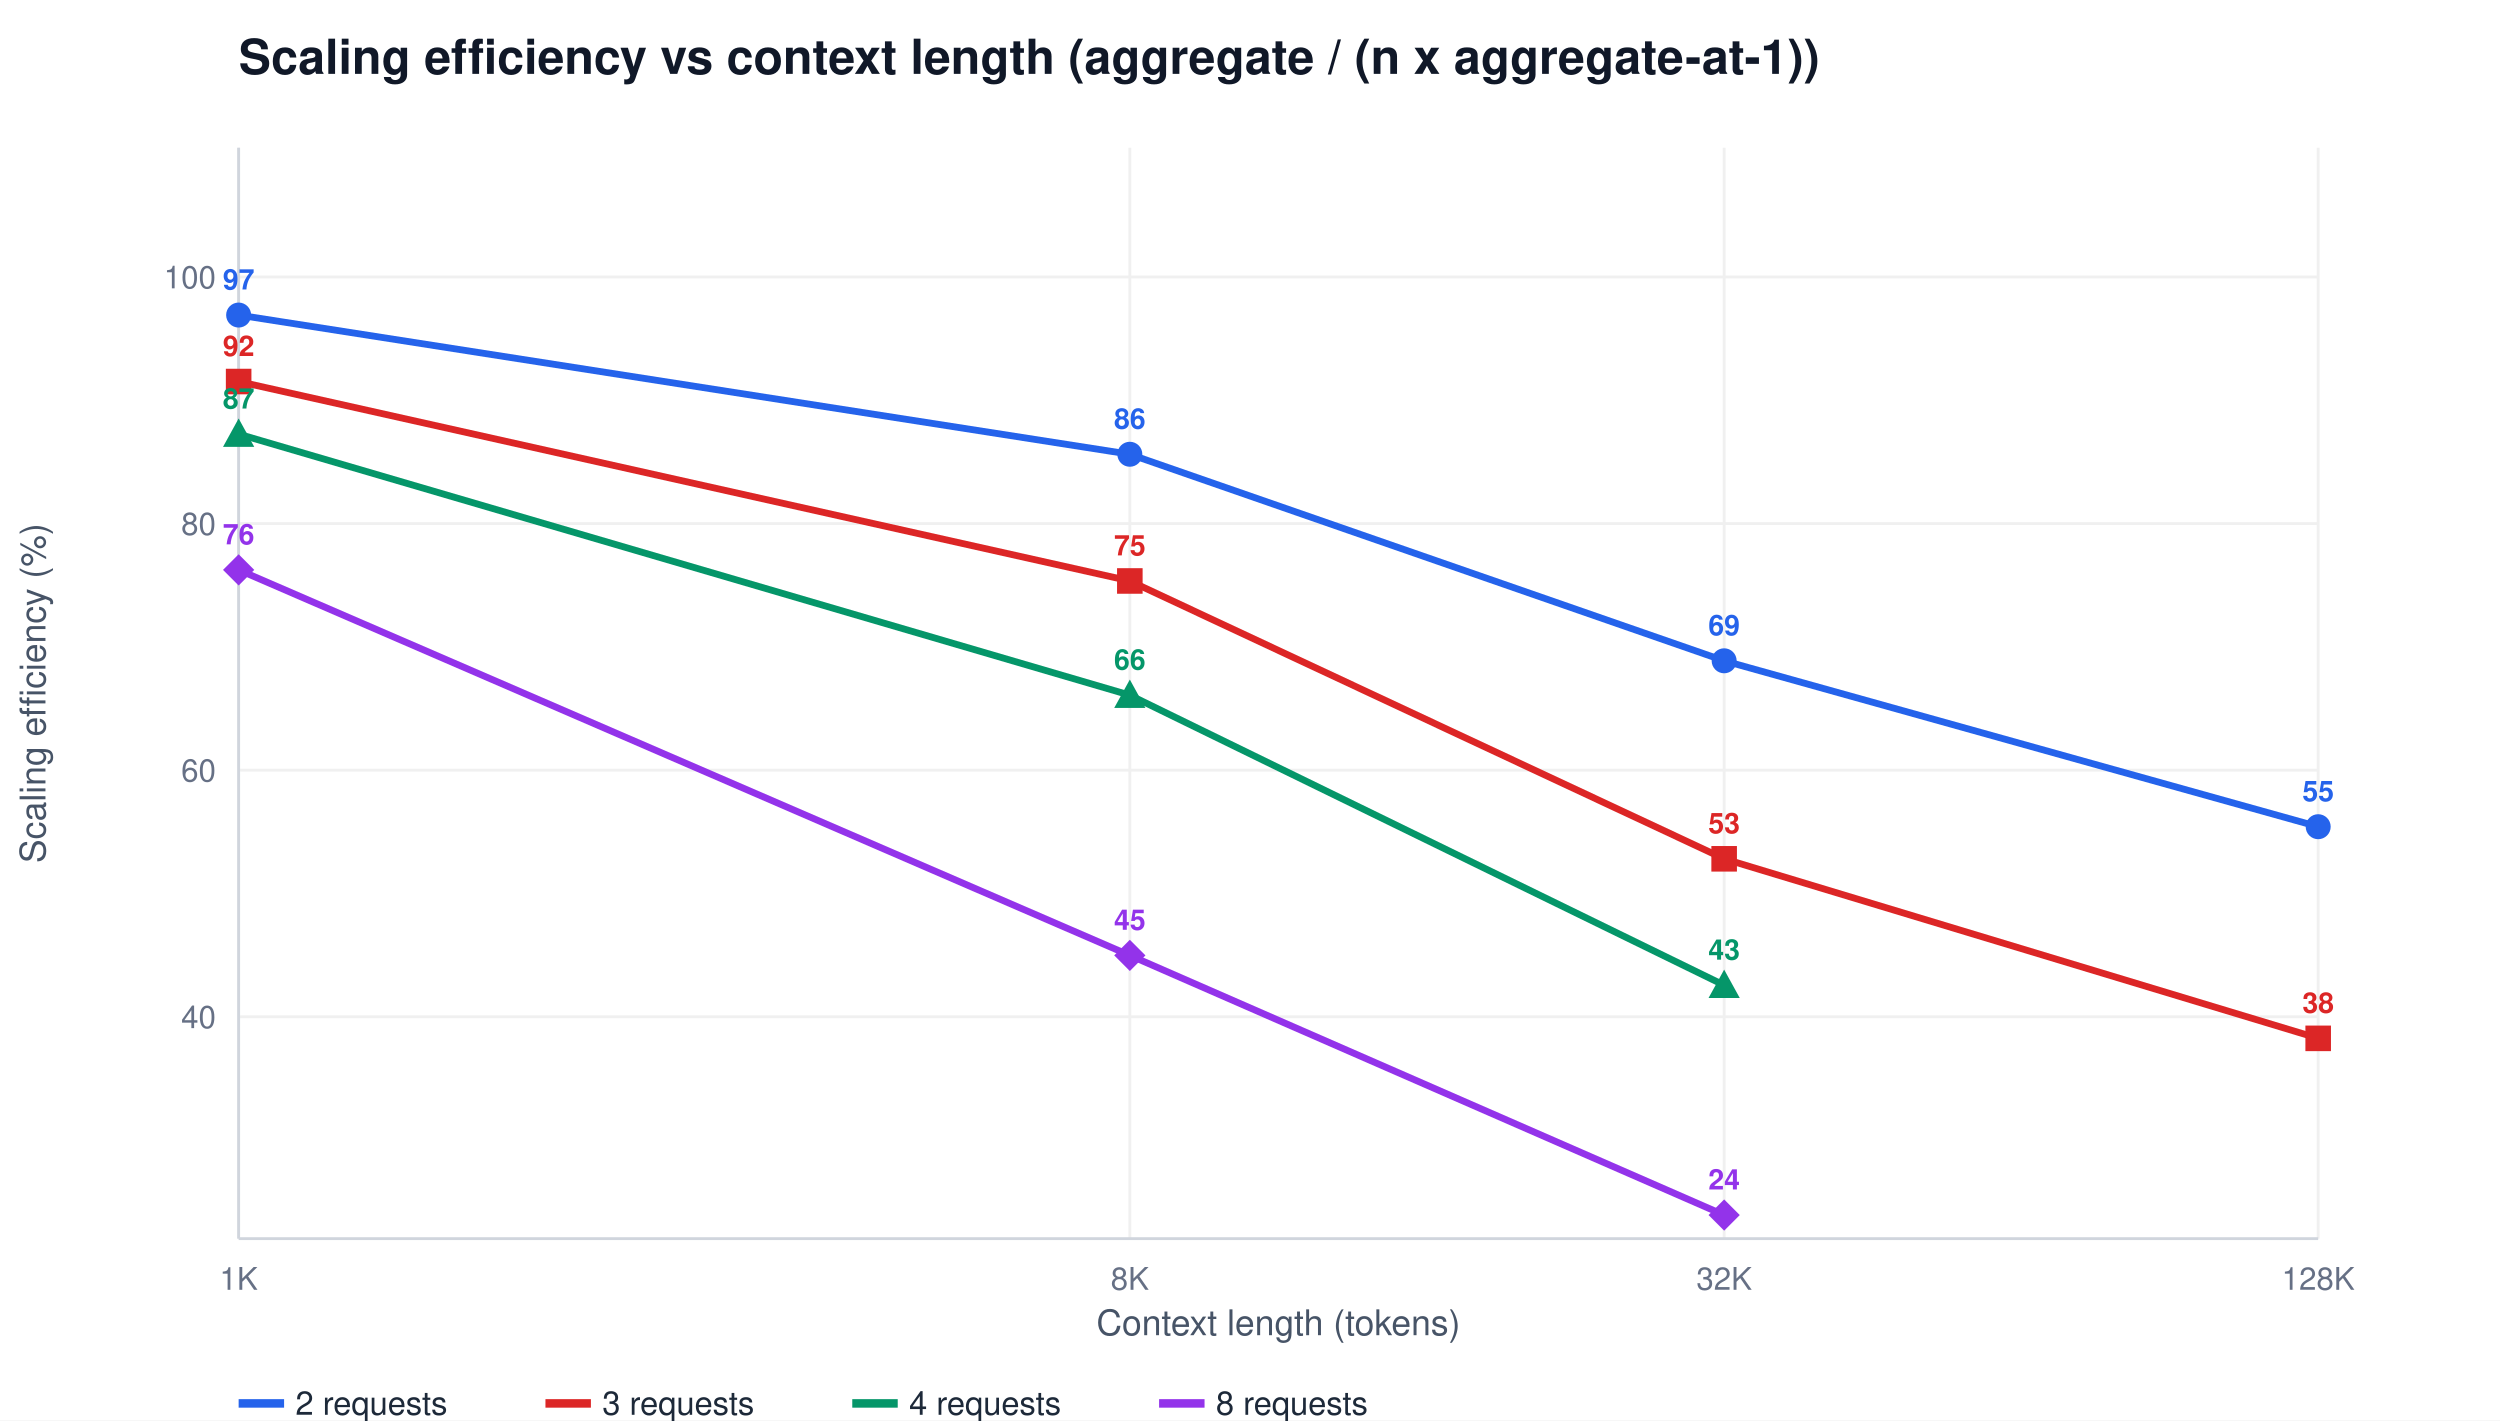
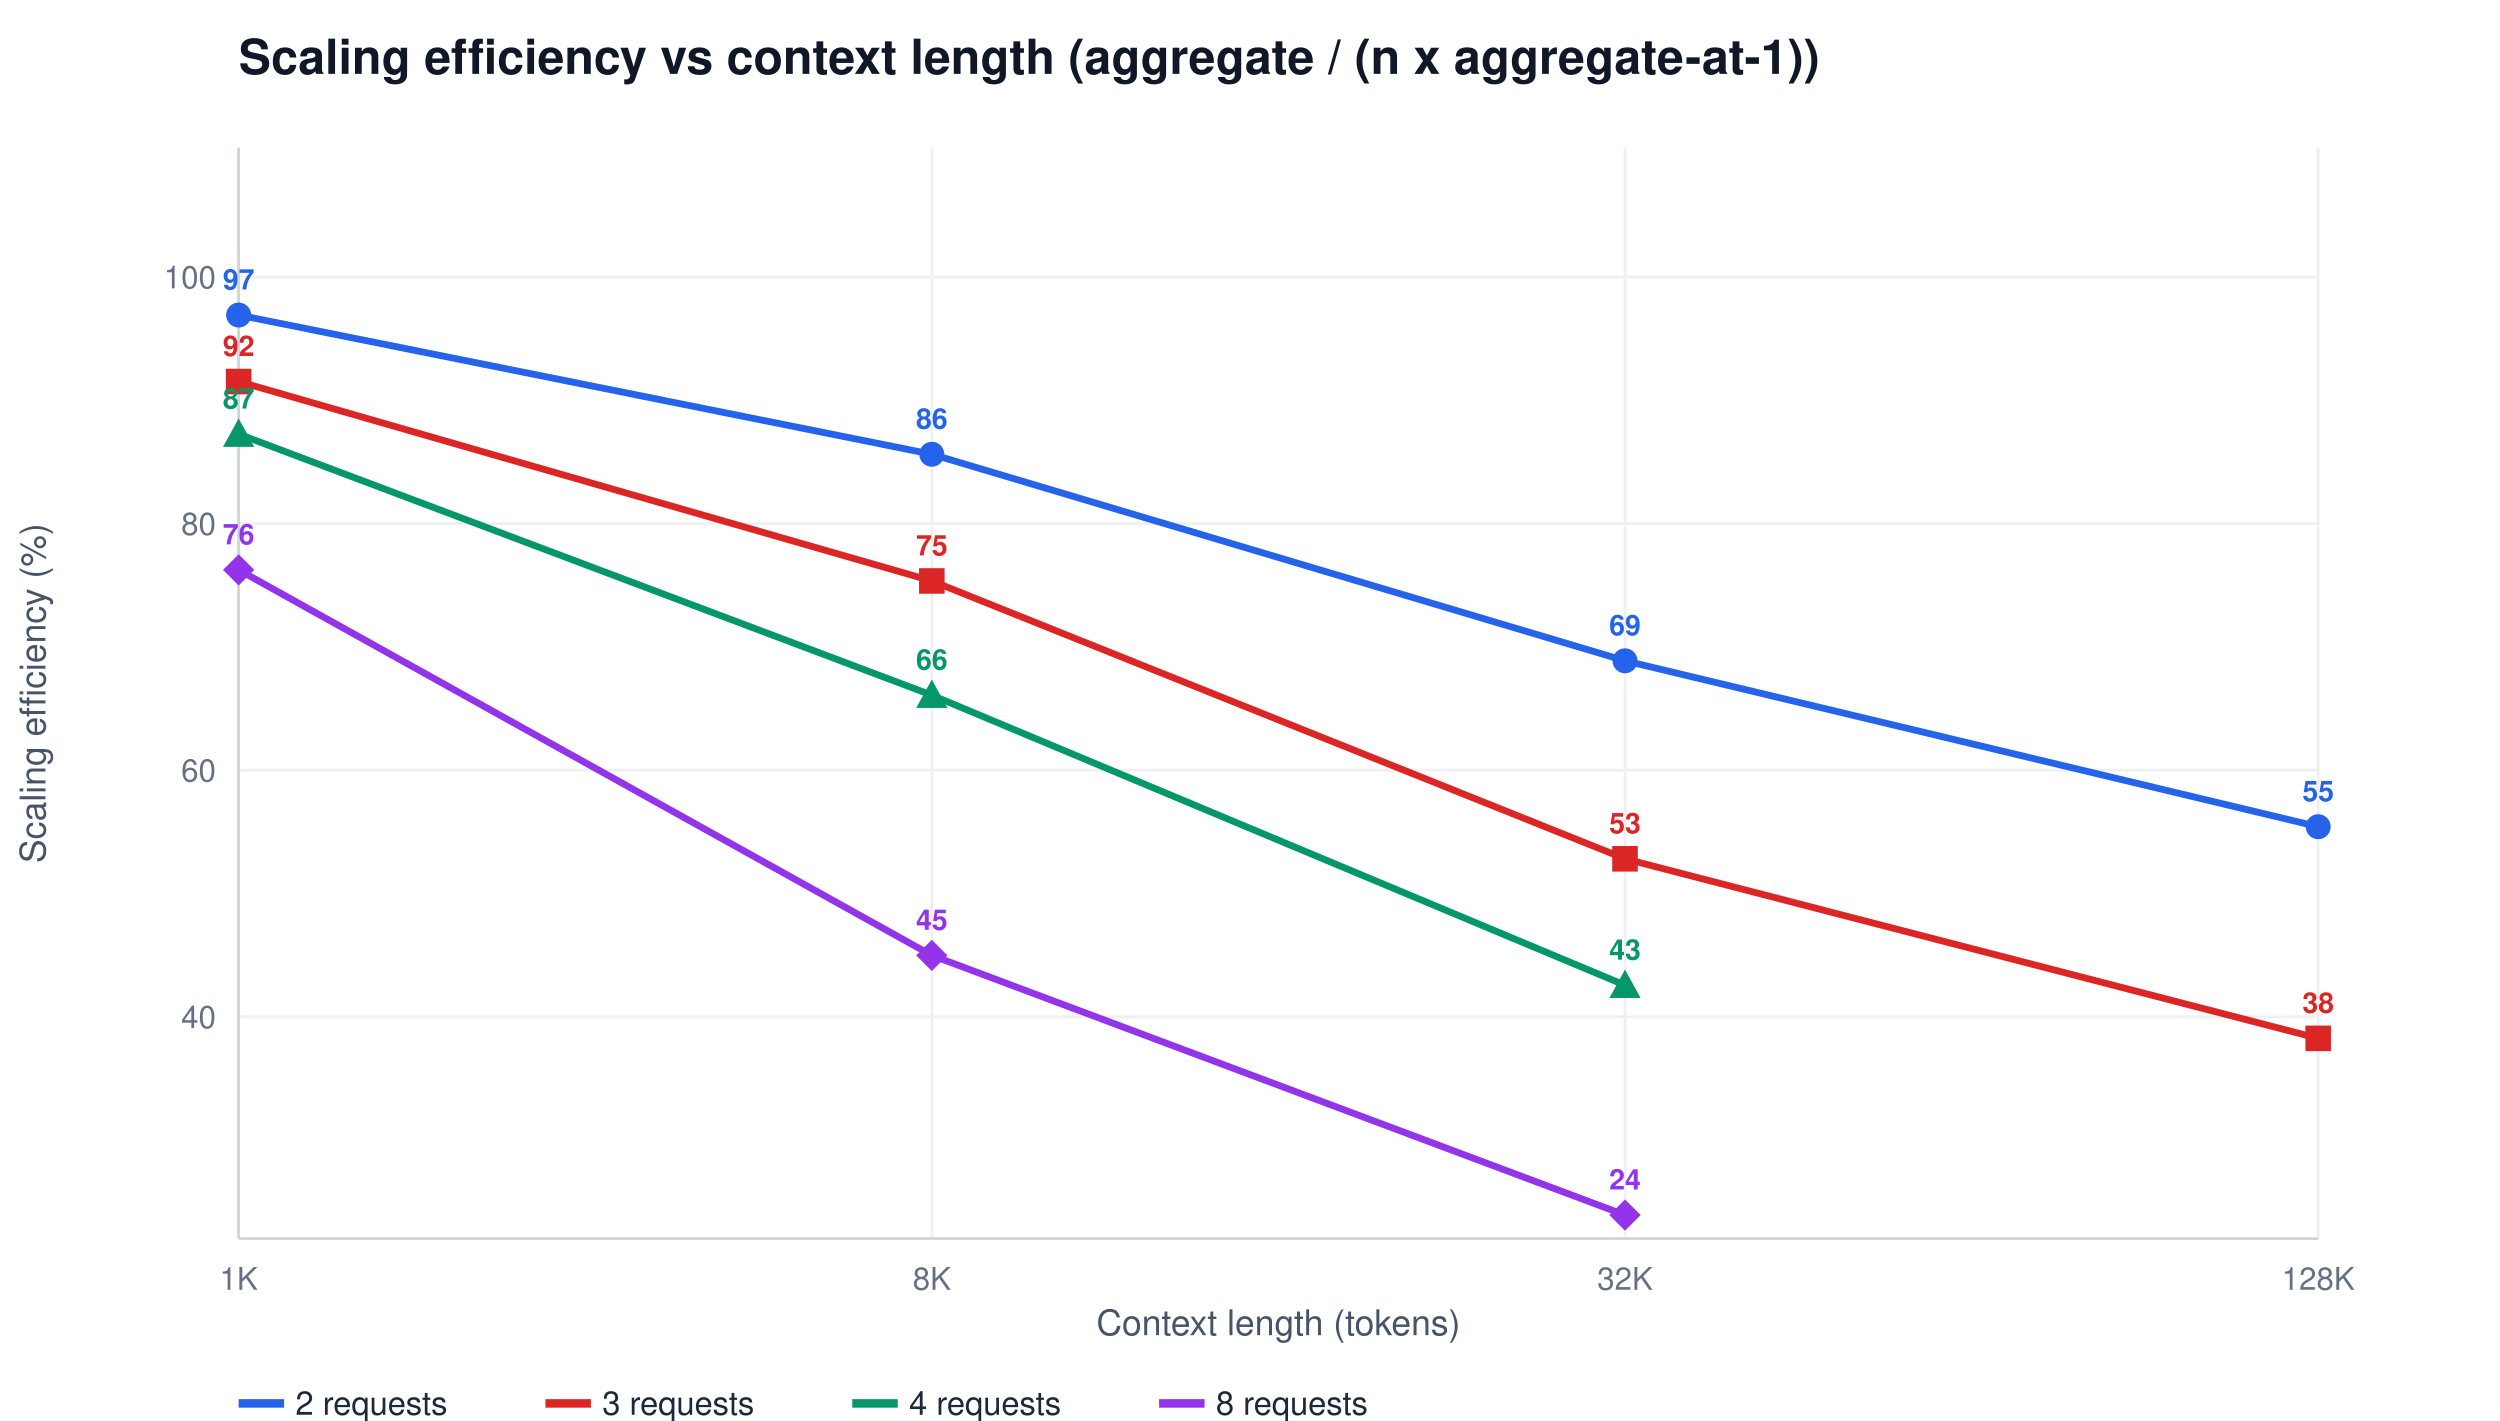
<svg xmlns="http://www.w3.org/2000/svg" width="880" height="500" viewBox="0 0 880 500" font-family="Segoe UI, Helvetica, Arial, sans-serif">
  <rect width="880" height="500" fill="#ffffff" />
  <text x="84" y="26" font-size="17" font-weight="600" fill="#101828">Scaling efficiency vs context length (aggregate / (n x aggregate-at-1))</text>
  <line x1="84" y1="357.9" x2="816" y2="357.9" stroke="#f0f0f0" stroke-width="1" />
  <text x="76" y="361.9" font-size="11" fill="#667085" text-anchor="end">40</text>
  <line x1="84" y1="271.1" x2="816" y2="271.1" stroke="#f0f0f0" stroke-width="1" />
  <text x="76" y="275.1" font-size="11" fill="#667085" text-anchor="end">60</text>
  <line x1="84" y1="184.3" x2="816" y2="184.3" stroke="#f0f0f0" stroke-width="1" />
  <text x="76" y="188.3" font-size="11" fill="#667085" text-anchor="end">80</text>
  <line x1="84" y1="97.5" x2="816" y2="97.5" stroke="#f0f0f0" stroke-width="1" />
  <text x="76" y="101.5" font-size="11" fill="#667085" text-anchor="end">100</text>
  <line x1="84.0" y1="52" x2="84.0" y2="436" stroke="#f0f0f0" stroke-width="1" />
  <text x="84.0" y="454" font-size="11" fill="#667085" text-anchor="middle">1K</text>
-   <line x1="397.7" y1="52" x2="397.7" y2="436" stroke="#f0f0f0" stroke-width="1" />
-   <text x="397.7" y="454" font-size="11" fill="#667085" text-anchor="middle">8K</text>
-   <line x1="606.9" y1="52" x2="606.9" y2="436" stroke="#f0f0f0" stroke-width="1" />
-   <text x="606.9" y="454" font-size="11" fill="#667085" text-anchor="middle">32K</text>
+   <line x1="328.0" y1="52" x2="328.0" y2="436" stroke="#f0f0f0" stroke-width="1" />
+   <text x="328.0" y="454" font-size="11" fill="#667085" text-anchor="middle">8K</text>
+   <line x1="572.0" y1="52" x2="572.0" y2="436" stroke="#f0f0f0" stroke-width="1" />
+   <text x="572.0" y="454" font-size="11" fill="#667085" text-anchor="middle">32K</text>
  <line x1="816.0" y1="52" x2="816.0" y2="436" stroke="#f0f0f0" stroke-width="1" />
  <text x="816.0" y="454" font-size="11" fill="#667085" text-anchor="middle">128K</text>
  <line x1="84" y1="436" x2="816" y2="436" stroke="#d0d5dd" stroke-width="1" />
  <line x1="84" y1="52" x2="84" y2="436" stroke="#d0d5dd" stroke-width="1" />
-   <polyline points="84.0,110.9 397.7,159.9 606.9,232.6 816.0,291.0" fill="none" stroke="#2563eb" stroke-width="2.4" />
+   <polyline points="84.0,110.9 328.0,159.9 572.0,232.6 816.0,291.0" fill="none" stroke="#2563eb" stroke-width="2.4" />
  <circle cx="84.0" cy="110.9" r="4.4" fill="#2563eb" />
-   <circle cx="397.7" cy="159.9" r="4.4" fill="#2563eb" />
-   <circle cx="606.9" cy="232.6" r="4.4" fill="#2563eb" />
+   <circle cx="328.0" cy="159.9" r="4.4" fill="#2563eb" />
+   <circle cx="572.0" cy="232.6" r="4.4" fill="#2563eb" />
  <circle cx="816.0" cy="291.0" r="4.4" fill="#2563eb" />
-   <polyline points="84.0,134.3 397.7,204.5 606.9,302.3 816.0,365.5" fill="none" stroke="#dc2626" stroke-width="2.4" />
+   <polyline points="84.0,134.3 328.0,204.5 572.0,302.3 816.0,365.5" fill="none" stroke="#dc2626" stroke-width="2.4" />
  <rect x="79.5" y="129.8" width="9" height="9" fill="#dc2626" />
-   <rect x="393.2" y="200.0" width="9" height="9" fill="#dc2626" />
-   <rect x="602.4" y="297.8" width="9" height="9" fill="#dc2626" />
+   <rect x="323.5" y="200.0" width="9" height="9" fill="#dc2626" />
+   <rect x="567.5" y="297.8" width="9" height="9" fill="#dc2626" />
  <rect x="811.5" y="361.0" width="9" height="9" fill="#dc2626" />
-   <polyline points="84.0,152.8 397.7,244.7 606.9,346.8" fill="none" stroke="#059669" stroke-width="2.4" />
+   <polyline points="84.0,152.8 328.0,244.7 572.0,346.8" fill="none" stroke="#059669" stroke-width="2.4" />
  <polygon points="84.0,147.3 78.5,157.3 89.5,157.3" fill="#059669" />
-   <polygon points="397.7,239.2 392.2,249.2 403.2,249.2" fill="#059669" />
-   <polygon points="606.9,341.3 601.4,351.3 612.4,351.3" fill="#059669" />
-   <polyline points="84.0,200.6 397.7,336.3 606.9,427.7" fill="none" stroke="#9333ea" stroke-width="2.4" />
+   <polygon points="328.0,239.2 322.5,249.2 333.5,249.2" fill="#059669" />
+   <polygon points="572.0,341.3 566.5,351.3 577.5,351.3" fill="#059669" />
+   <polyline points="84.0,200.6 328.0,336.3 572.0,427.7" fill="none" stroke="#9333ea" stroke-width="2.4" />
  <polygon points="84.0,195.1 89.5,200.6 84.0,206.1 78.5,200.6" fill="#9333ea" />
-   <polygon points="397.7,330.8 403.2,336.3 397.7,341.8 392.2,336.3" fill="#9333ea" />
-   <polygon points="606.9,422.2 612.4,427.7 606.9,433.2 601.4,427.7" fill="#9333ea" />
+   <polygon points="328.0,330.8 333.5,336.3 328.0,341.8 322.5,336.3" fill="#9333ea" />
+   <polygon points="572.0,422.2 577.5,427.7 572.0,433.2 566.5,427.7" fill="#9333ea" />
  <text x="84.0" y="101.9" font-size="10" fill="#2563eb" text-anchor="middle" font-weight="600">97</text>
  <text x="84.0" y="125.3" font-size="10" fill="#dc2626" text-anchor="middle" font-weight="600">92</text>
  <text x="84.0" y="143.8" font-size="10" fill="#059669" text-anchor="middle" font-weight="600">87</text>
  <text x="84.0" y="191.6" font-size="10" fill="#9333ea" text-anchor="middle" font-weight="600">76</text>
-   <text x="397.7" y="150.9" font-size="10" fill="#2563eb" text-anchor="middle" font-weight="600">86</text>
-   <text x="397.7" y="195.5" font-size="10" fill="#dc2626" text-anchor="middle" font-weight="600">75</text>
-   <text x="397.7" y="235.7" font-size="10" fill="#059669" text-anchor="middle" font-weight="600">66</text>
-   <text x="397.7" y="327.3" font-size="10" fill="#9333ea" text-anchor="middle" font-weight="600">45</text>
-   <text x="606.9" y="223.6" font-size="10" fill="#2563eb" text-anchor="middle" font-weight="600">69</text>
-   <text x="606.9" y="293.3" font-size="10" fill="#dc2626" text-anchor="middle" font-weight="600">53</text>
-   <text x="606.9" y="337.8" font-size="10" fill="#059669" text-anchor="middle" font-weight="600">43</text>
-   <text x="606.9" y="418.7" font-size="10" fill="#9333ea" text-anchor="middle" font-weight="600">24</text>
+   <text x="328.0" y="150.9" font-size="10" fill="#2563eb" text-anchor="middle" font-weight="600">86</text>
+   <text x="328.0" y="195.5" font-size="10" fill="#dc2626" text-anchor="middle" font-weight="600">75</text>
+   <text x="328.0" y="235.7" font-size="10" fill="#059669" text-anchor="middle" font-weight="600">66</text>
+   <text x="328.0" y="327.3" font-size="10" fill="#9333ea" text-anchor="middle" font-weight="600">45</text>
+   <text x="572.0" y="223.6" font-size="10" fill="#2563eb" text-anchor="middle" font-weight="600">69</text>
+   <text x="572.0" y="293.3" font-size="10" fill="#dc2626" text-anchor="middle" font-weight="600">53</text>
+   <text x="572.0" y="337.8" font-size="10" fill="#059669" text-anchor="middle" font-weight="600">43</text>
+   <text x="572.0" y="418.7" font-size="10" fill="#9333ea" text-anchor="middle" font-weight="600">24</text>
  <text x="816.0" y="282.0" font-size="10" fill="#2563eb" text-anchor="middle" font-weight="600">55</text>
  <text x="816.0" y="356.5" font-size="10" fill="#dc2626" text-anchor="middle" font-weight="600">38</text>
  <line x1="84" y1="494" x2="100" y2="494" stroke="#2563eb" stroke-width="3" />
  <text x="104" y="498" font-size="11.5" fill="#1d2939">2 requests</text>
  <line x1="192" y1="494" x2="208" y2="494" stroke="#dc2626" stroke-width="3" />
  <text x="212" y="498" font-size="11.5" fill="#1d2939">3 requests</text>
  <line x1="300" y1="494" x2="316" y2="494" stroke="#059669" stroke-width="3" />
  <text x="320" y="498" font-size="11.5" fill="#1d2939">4 requests</text>
  <line x1="408" y1="494" x2="424" y2="494" stroke="#9333ea" stroke-width="3" />
  <text x="428" y="498" font-size="11.5" fill="#1d2939">8 requests</text>
  <text x="450" y="470" font-size="12.5" fill="#475467" text-anchor="middle">Context length (tokens)</text>
  <text x="16" y="244" font-size="12.5" fill="#475467" text-anchor="middle" transform="rotate(-90 16 244)">Scaling efficiency (%)</text>
</svg>
